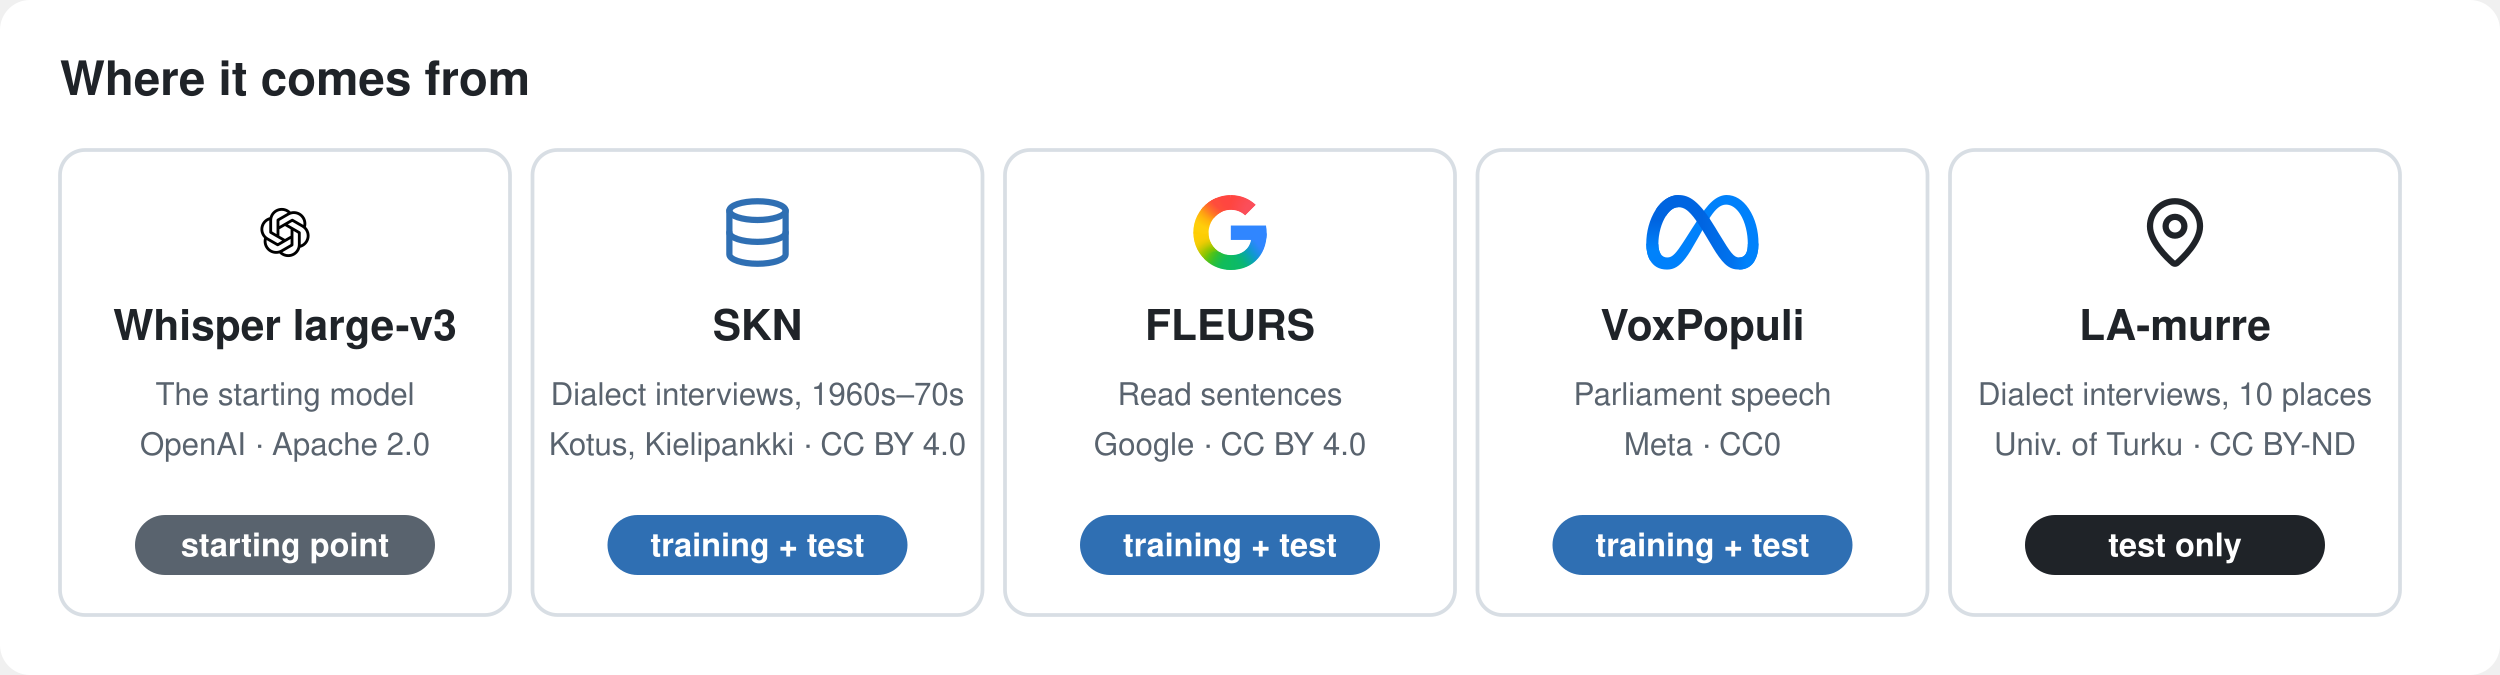
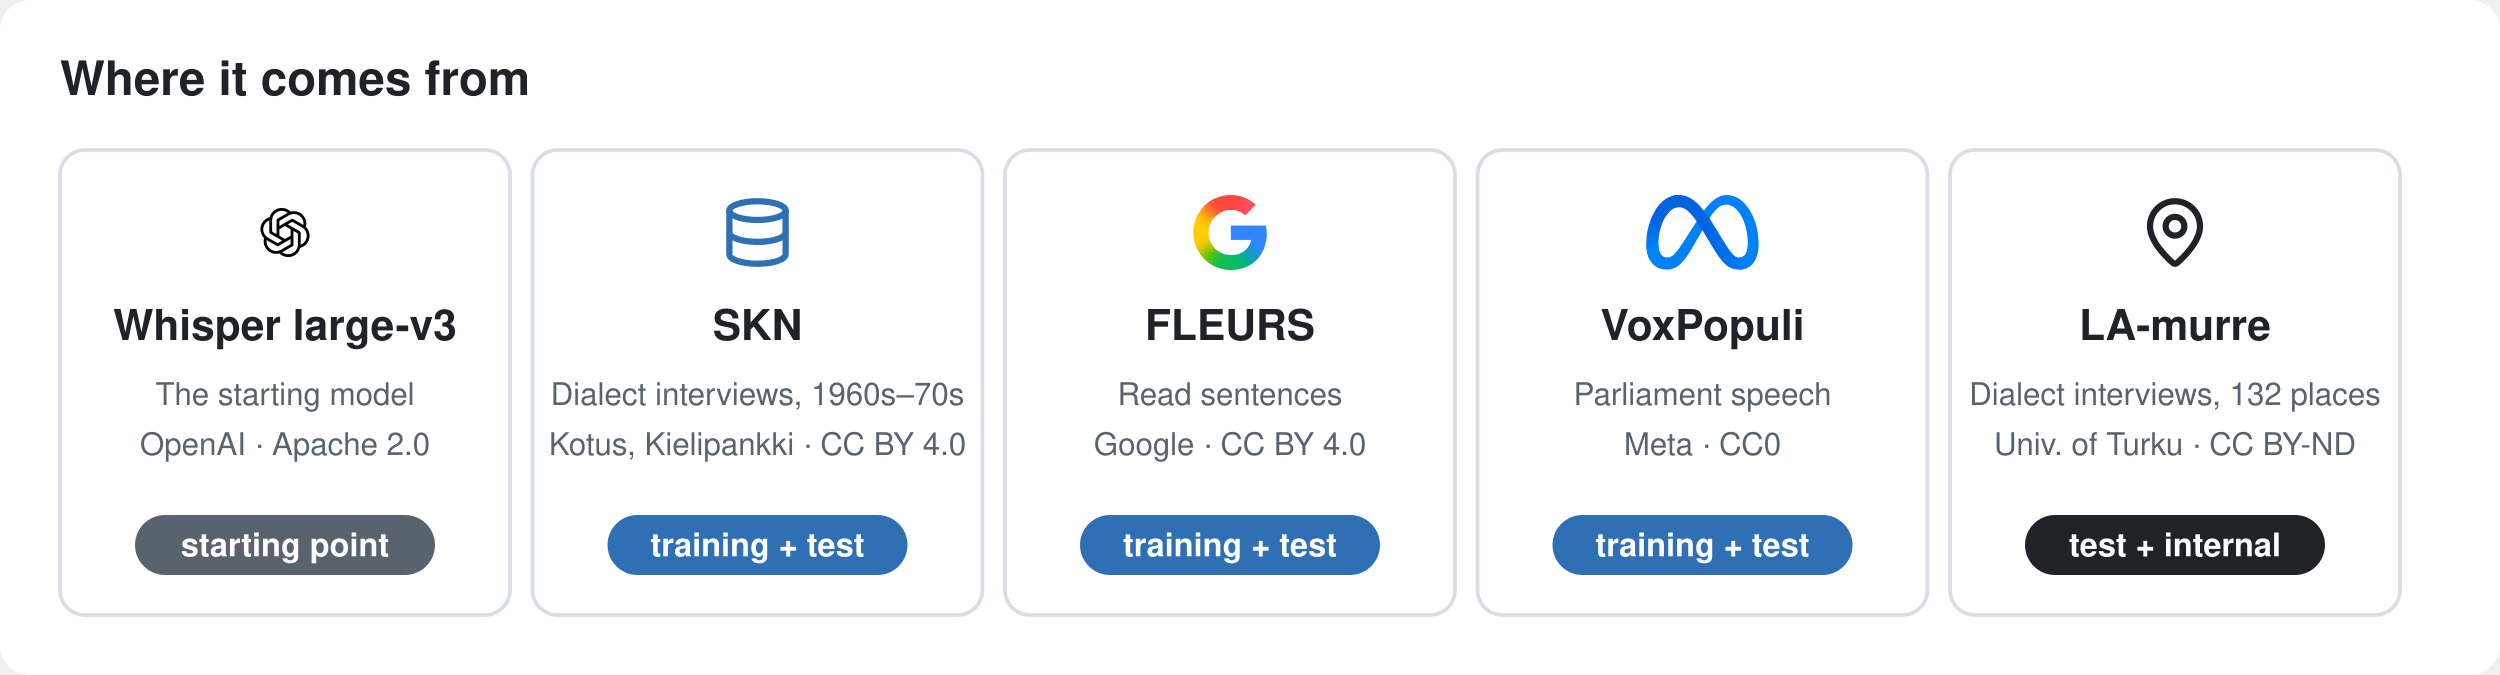
<svg xmlns="http://www.w3.org/2000/svg" xmlns:xlink="http://www.w3.org/1999/xlink" viewBox="0 0 1000 270" width="1000" height="270" font-family="system-ui, -apple-system, Segoe UI, Helvetica, Arial, sans-serif" role="img" aria-label="Sources: Whisper large-v3 by OpenAI, SKN, FLEURS by Google, VoxPopuli by Meta, LA-murre">
  <rect width="1000" height="270" rx="12" fill="#ffffff" />
  <text x="24.0" y="38.0" font-size="19" font-weight="700" fill="#1f2328" text-anchor="start">Where it comes from</text>
  <rect x="24" y="60" width="180" height="186" rx="10" fill="#ffffff" stroke="#d8dee4" stroke-width="1.5" />
  <svg x="99.0" y="78.0" width="30.0" height="30.0" viewBox="0 0 611 611">
    <path fill-rule="evenodd" clip-rule="evenodd" d="M252.794 108.802C289.191 99.048 326.265 110.305 351.148 135.135C385.113 126.072 422.85 134.862 449.492 161.505C476.136 188.149 484.925 225.888 475.862 259.85V259.854C500.696 284.735 511.95 321.81 502.198 358.207C492.447 394.602 464.161 421.084 430.215 430.217C421.083 464.162 394.603 492.448 358.206 502.199C321.812 511.951 284.734 500.693 259.852 475.864C225.887 484.927 188.15 476.137 161.507 449.495C134.864 422.851 126.073 385.111 135.136 351.149C110.304 326.266 99.05 289.192 108.801 252.795C118.552 216.4 146.84 189.918 180.784 180.785C189.917 146.841 216.396 118.553 252.794 108.802ZM374.292 407.145C374.292 411.271 372.092 415.086 368.517 417.148L283.723 466.102C302.487 480.585 327.555 486.459 352.217 479.852C386.997 470.532 410.068 439.312 410.555 405.006V317.717C410.555 315.08 409.125 312.621 406.843 311.303L374.292 292.509V407.145ZM251.868 415.897C248.296 417.959 243.893 417.959 240.317 415.897L155.526 366.942C152.366 390.436 159.811 415.08 177.866 433.136H177.863C203.325 458.594 241.896 462.962 271.85 446.232L347.449 402.586C349.735 401.268 351.148 398.8 351.148 396.163V358.579L251.868 415.897ZM368.602 220.628C366.319 219.309 363.474 219.318 361.191 220.637L328.641 239.431L427.921 296.749C431.496 298.811 433.697 302.627 433.697 306.752V404.661C455.622 395.654 473.244 376.881 479.851 352.218C489.169 317.442 473.668 281.85 444.201 264.274L368.602 220.628ZM177.303 206.34C155.377 215.348 137.756 234.122 131.148 258.783C121.832 293.561 137.331 329.153 166.799 346.727L242.398 390.373C244.68 391.692 247.525 391.684 249.807 390.366L282.357 371.572L183.078 314.253C179.504 312.189 177.303 308.375 177.303 304.251V206.34ZM259.849 279.145V331.858L305.5 358.213L351.15 331.858V279.145L305.5 252.789L259.849 279.145ZM327.276 144.9C308.512 130.418 283.445 124.543 258.782 131.15C224.002 140.471 200.931 171.691 200.445 205.995V293.286C200.445 295.923 201.875 298.381 204.158 299.7L236.707 318.493V203.856C236.707 199.731 238.909 195.916 242.483 193.853L327.276 144.9ZM433.137 177.867C407.675 152.407 369.103 148.038 339.149 164.769L263.55 208.415C261.265 209.734 259.852 212.202 259.852 214.838V252.423L359.132 195.105C362.703 193.041 367.108 193.041 370.682 195.105L455.473 244.06C458.635 220.567 451.189 195.922 433.135 177.867H433.137Z" fill="black" />
  </svg>
  <text x="114.0" y="136.0" font-size="17" font-weight="700" fill="#1f2328" text-anchor="middle">Whisper large-v3</text>
  <text x="114.0" y="162.0" font-size="12.5" font-weight="400" fill="#59636e" text-anchor="middle">The starting model</text>
  <text x="114.0" y="182.0" font-size="12.5" font-weight="400" fill="#59636e" text-anchor="middle">OpenAI · Apache 2.0</text>
  <rect x="54" y="206" width="120" height="24" rx="12" fill="#59636e" />
  <text x="114.0" y="222.5" font-size="13" font-weight="700" fill="#ffffff" text-anchor="middle">starting point</text>
  <rect x="213" y="60" width="180" height="186" rx="10" fill="#ffffff" stroke="#d8dee4" stroke-width="1.5" />
  <g transform="translate(288.0 78.0) scale(1.250)" fill="none" stroke="#2f6fb3" stroke-width="2" stroke-linecap="round" stroke-linejoin="round">
    <ellipse cx="12" cy="5" rx="9" ry="3" />
    <path d="M3 5v14a9 3 0 0 0 18 0V5" />
    <path d="M3 12a9 3 0 0 0 18 0" />
  </g>
  <text x="303.0" y="136.0" font-size="17" font-weight="700" fill="#1f2328" text-anchor="middle">SKN</text>
  <text x="303.0" y="162.0" font-size="12.5" font-weight="400" fill="#59636e" text-anchor="middle">Dialect interviews, 1960s–70s</text>
  <text x="303.0" y="182.0" font-size="12.5" font-weight="400" fill="#59636e" text-anchor="middle">Kotus, Kielipankki · CC BY 4.0</text>
  <rect x="243" y="206" width="120" height="24" rx="12" fill="#2f6fb3" />
  <text x="303.0" y="222.5" font-size="13" font-weight="700" fill="#ffffff" text-anchor="middle">training + test</text>
  <rect x="402" y="60" width="180" height="186" rx="10" fill="#ffffff" stroke="#d8dee4" stroke-width="1.5" />
  <svg x="477.3" y="78.0" width="29.4" height="30.0" viewBox="0 0 268.152 273.883">
    <defs>
      <linearGradient id="googled2-a">
        <stop offset="0" stop-color="#0fbc5c" />
        <stop offset="1" stop-color="#0cba65" />
      </linearGradient>
      <linearGradient id="googled2-g">
        <stop offset=".231" stop-color="#0fbc5f" />
        <stop offset=".312" stop-color="#0fbc5f" />
        <stop offset=".366" stop-color="#0fbc5e" />
        <stop offset=".458" stop-color="#0fbc5d" />
        <stop offset=".54" stop-color="#12bc58" />
        <stop offset=".699" stop-color="#28bf3c" />
        <stop offset=".771" stop-color="#38c02b" />
        <stop offset=".861" stop-color="#52c218" />
        <stop offset=".915" stop-color="#67c30f" />
        <stop offset="1" stop-color="#86c504" />
      </linearGradient>
      <linearGradient id="googled2-h">
        <stop offset=".142" stop-color="#1abd4d" />
        <stop offset=".248" stop-color="#6ec30d" />
        <stop offset=".312" stop-color="#8ac502" />
        <stop offset=".366" stop-color="#a2c600" />
        <stop offset=".446" stop-color="#c8c903" />
        <stop offset=".54" stop-color="#ebcb03" />
        <stop offset=".616" stop-color="#f7cd07" />
        <stop offset=".699" stop-color="#fdcd04" />
        <stop offset=".771" stop-color="#fdce05" />
        <stop offset=".861" stop-color="#ffce0a" />
      </linearGradient>
      <linearGradient id="googled2-f">
        <stop offset=".316" stop-color="#ff4c3c" />
        <stop offset=".604" stop-color="#ff692c" />
        <stop offset=".727" stop-color="#ff7825" />
        <stop offset=".885" stop-color="#ff8d1b" />
        <stop offset="1" stop-color="#ff9f13" />
      </linearGradient>
      <linearGradient id="googled2-b">
        <stop offset=".231" stop-color="#ff4541" />
        <stop offset=".312" stop-color="#ff4540" />
        <stop offset=".458" stop-color="#ff4640" />
        <stop offset=".54" stop-color="#ff473f" />
        <stop offset=".699" stop-color="#ff5138" />
        <stop offset=".771" stop-color="#ff5b33" />
        <stop offset=".861" stop-color="#ff6c29" />
        <stop offset="1" stop-color="#ff8c18" />
      </linearGradient>
      <linearGradient id="googled2-d">
        <stop offset=".408" stop-color="#fb4e5a" />
        <stop offset="1" stop-color="#ff4540" />
      </linearGradient>
      <linearGradient id="googled2-c">
        <stop offset=".132" stop-color="#0cba65" />
        <stop offset=".21" stop-color="#0bb86d" />
        <stop offset=".297" stop-color="#09b479" />
        <stop offset=".396" stop-color="#08ad93" />
        <stop offset=".477" stop-color="#0aa6a9" />
        <stop offset=".568" stop-color="#0d9cc6" />
        <stop offset=".667" stop-color="#1893dd" />
        <stop offset=".769" stop-color="#258bf1" />
        <stop offset=".859" stop-color="#3086ff" />
      </linearGradient>
      <linearGradient id="googled2-e">
        <stop offset=".366" stop-color="#ff4e3a" />
        <stop offset=".458" stop-color="#ff8a1b" />
        <stop offset=".54" stop-color="#ffa312" />
        <stop offset=".616" stop-color="#ffb60c" />
        <stop offset=".771" stop-color="#ffcd0a" />
        <stop offset=".861" stop-color="#fecf0a" />
        <stop offset=".915" stop-color="#fecf08" />
        <stop offset="1" stop-color="#fdcd01" />
      </linearGradient>
      <linearGradient xlink:href="#googled2-a" id="googled2-s" x1="219.7" x2="254.467" y1="329.535" y2="329.535" gradientUnits="userSpaceOnUse" />
      <radialGradient xlink:href="#googled2-b" id="googled2-m" cx="109.627" cy="135.862" r="71.46" fx="109.627" fy="135.862" gradientTransform="matrix(-1.93688 1.043 1.45573 2.55542 290.525 -400.634)" gradientUnits="userSpaceOnUse" />
      <radialGradient xlink:href="#googled2-c" id="googled2-n" cx="45.259" cy="279.274" r="71.46" fx="45.259" fy="279.274" gradientTransform="matrix(-3.5126 -4.45809 -1.69255 1.26062 870.8 191.554)" gradientUnits="userSpaceOnUse" />
      <radialGradient xlink:href="#googled2-d" id="googled2-l" cx="304.017" cy="118.009" r="47.854" fx="304.017" fy="118.009" gradientTransform="matrix(2.06435 0 0 2.59204 -297.679 -151.747)" gradientUnits="userSpaceOnUse" />
      <radialGradient xlink:href="#googled2-e" id="googled2-o" cx="181.001" cy="177.201" r="71.46" fx="181.001" fy="177.201" gradientTransform="matrix(-.24858 2.08314 2.96249 .33417 -255.146 -331.164)" gradientUnits="userSpaceOnUse" />
      <radialGradient xlink:href="#googled2-f" id="googled2-p" cx="207.673" cy="108.097" r="41.102" fx="207.673" fy="108.097" gradientTransform="matrix(-1.2492 1.34326 -3.89684 -3.4257 880.501 194.905)" gradientUnits="userSpaceOnUse" />
      <radialGradient xlink:href="#googled2-g" id="googled2-r" cx="109.627" cy="135.862" r="71.46" fx="109.627" fy="135.862" gradientTransform="matrix(-1.93688 -1.043 1.45573 -2.55542 290.525 838.683)" gradientUnits="userSpaceOnUse" />
      <radialGradient xlink:href="#googled2-h" id="googled2-j" cx="154.87" cy="145.969" r="71.46" fx="154.87" fy="145.969" gradientTransform="matrix(-.0814 -1.93722 2.92674 -.11625 -215.135 632.86)" gradientUnits="userSpaceOnUse" />
      <filter id="googled2-q" width="1.097" height="1.116" x="-.048" y="-.058" color-interpolation-filters="sRGB">
        <feGaussianBlur stdDeviation="1.701" />
      </filter>
      <filter id="googled2-k" width="1.033" height="1.02" x="-.017" y="-.01" color-interpolation-filters="sRGB">
        <feGaussianBlur stdDeviation=".242" />
      </filter>
      <clipPath id="googled2-i" clipPathUnits="userSpaceOnUse">
        <path d="M371.378 193.24H237.083v53.438h77.167c-1.241 7.563-4.026 15.003-8.105 21.786-4.674 7.773-10.451 13.69-16.373 18.196-17.74 13.498-38.42 16.258-52.783 16.258-36.283 0-67.283-23.286-79.285-54.928-.484-1.149-.805-2.335-1.197-3.507a81.115 81.115 0 0 1-4.101-25.448c0-9.226 1.569-18.057 4.43-26.398 11.285-32.897 42.985-57.467 80.179-57.467 7.481 0 14.685.884 21.517 2.648a77.668 77.668 0 0 1 33.425 18.25l40.834-39.712c-24.839-22.616-57.219-36.32-95.844-36.32-30.878 0-59.386 9.553-82.748 25.7-18.945 13.093-34.483 30.625-44.97 50.985-9.753 18.879-15.094 39.8-15.094 62.294 0 22.495 5.35 43.633 15.103 62.337v.126c10.302 19.857 25.368 36.954 43.678 49.988 15.997 11.386 44.68 26.551 84.031 26.551 22.63 0 42.687-4.051 60.375-11.644 12.76-5.478 24.065-12.622 34.301-21.804 13.525-12.132 24.117-27.139 31.347-44.404 7.23-17.265 11.097-36.79 11.097-57.957 0-9.858-.998-19.87-2.689-28.968Z" />
      </clipPath>
    </defs>
    <g clip-path="url(#googled2-i)" transform="matrix(.95792 0 0 .98525 -90.174 -78.856)">
      <path fill="url(#googled2-j)" d="M92.076 219.958c.148 22.14 6.501 44.983 16.117 63.424v.127c6.949 13.392 16.445 23.97 27.26 34.452l65.327-23.67c-12.36-6.235-14.246-10.055-23.105-17.026-9.054-9.066-15.802-19.473-20.004-31.677h-.17l.17-.127c-2.765-8.058-3.037-16.613-3.14-25.503Z" filter="url(#googled2-k)" />
      <path fill="url(#googled2-l)" d="M237.083 79.025c-6.456 22.526-3.988 44.421 0 57.161 7.457.006 14.64.888 21.45 2.647a77.662 77.662 0 0 1 33.424 18.25l41.88-40.726c-24.81-22.59-54.667-37.297-96.754-37.332Z" filter="url(#googled2-k)" />
      <path fill="url(#googled2-m)" d="M236.943 78.847c-31.67 0-60.91 9.798-84.871 26.359a145.533 145.533 0 0 0-24.332 21.15c-1.904 17.744 14.257 39.551 46.262 39.37 15.528-17.936 38.495-29.542 64.056-29.542l.07.002-1.044-57.335c-.048 0-.093-.004-.14-.004Z" filter="url(#googled2-k)" />
      <path fill="url(#googled2-n)" d="m341.475 226.379-28.268 19.285c-1.24 7.562-4.028 15.002-8.107 21.786-4.674 7.772-10.45 13.69-16.373 18.196-17.702 13.47-38.328 16.244-52.687 16.255-14.842 25.102-17.444 37.675 1.043 57.934 22.877-.016 43.157-4.117 61.046-11.796 12.931-5.551 24.388-12.792 34.761-22.097 13.706-12.295 24.442-27.503 31.769-45 7.327-17.497 11.245-37.282 11.245-58.734Z" filter="url(#googled2-k)" />
      <path fill="#3086ff" d="M234.996 191.21v57.498h136.006c1.196-7.874 5.152-18.064 5.152-26.5 0-9.858-.996-21.899-2.687-30.998Z" filter="url(#googled2-k)" />
      <path fill="url(#googled2-o)" d="M128.39 124.327c-8.394 9.119-15.564 19.326-21.249 30.364-9.753 18.879-15.094 41.83-15.094 64.324 0 .317.026.627.029.944 4.32 8.224 59.666 6.649 62.456 0-.004-.31-.039-.613-.039-.924 0-9.226 1.57-16.026 4.43-24.367 3.53-10.289 9.056-19.763 16.123-27.926 1.602-2.031 5.875-6.397 7.121-9.016.475-.997-.862-1.557-.937-1.908-.083-.393-1.876-.077-2.277-.37-1.275-.929-3.8-1.414-5.334-1.845-3.277-.921-8.708-2.953-11.725-5.06-9.536-6.658-24.417-14.612-33.505-24.216Z" filter="url(#googled2-k)" />
      <path fill="url(#googled2-p)" d="M162.099 155.857c22.112 13.301 28.471-6.714 43.173-12.977l-25.574-52.664a144.74 144.74 0 0 0-26.543 14.504c-12.316 8.512-23.192 18.9-32.176 30.72Z" filter="url(#googled2-q)" />
      <path fill="url(#googled2-r)" d="M171.099 290.222c-29.683 10.641-34.33 11.023-37.062 29.29a144.806 144.806 0 0 0 16.792 13.984c15.996 11.386 46.766 26.551 86.118 26.551.046 0 .09-.004.137-.004v-59.157l-.094.002c-14.736 0-26.512-3.843-38.585-10.527-2.977-1.648-8.378 2.777-11.123.799-3.786-2.729-12.9 2.35-16.183-.938Z" filter="url(#googled2-k)" />
      <path fill="url(#googled2-s)" d="M219.7 299.023v59.996c5.506.64 11.236 1.028 17.247 1.028 6.026 0 11.855-.307 17.52-.872v-59.748a105.119 105.119 0 0 1-17.477 1.461c-5.932 0-11.7-.686-17.29-1.865Z" filter="url(#googled2-k)" opacity=".5" />
    </g>
  </svg>
  <text x="492.0" y="136.0" font-size="17" font-weight="700" fill="#1f2328" text-anchor="middle">FLEURS</text>
  <text x="492.0" y="162.0" font-size="12.5" font-weight="400" fill="#59636e" text-anchor="middle">Read sentences</text>
  <text x="492.0" y="182.0" font-size="12.5" font-weight="400" fill="#59636e" text-anchor="middle">Google · CC BY 4.0</text>
  <rect x="432" y="206" width="120" height="24" rx="12" fill="#2f6fb3" />
  <text x="492.0" y="222.5" font-size="13" font-weight="700" fill="#ffffff" text-anchor="middle">training + test</text>
  <rect x="591" y="60" width="180" height="186" rx="10" fill="#ffffff" stroke="#d8dee4" stroke-width="1.5" />
  <svg x="658.5" y="78.0" width="44.9" height="30.0" viewBox="0 0 256 171">
    <defs>
      <linearGradient id="metad3-a" x1="13.878%" x2="89.144%" y1="55.934%" y2="58.694%">
        <stop offset="0%" stop-color="#0064E1" />
        <stop offset="40%" stop-color="#0064E1" />
        <stop offset="83%" stop-color="#0073EE" />
        <stop offset="100%" stop-color="#0082FB" />
      </linearGradient>
      <linearGradient id="metad3-b" x1="54.315%" x2="54.315%" y1="82.782%" y2="39.307%">
        <stop offset="0%" stop-color="#0082FB" />
        <stop offset="100%" stop-color="#0064E0" />
      </linearGradient>
    </defs>
    <path fill="#0081FB" d="M27.651 112.136c0 9.775 2.146 17.28 4.95 21.82 3.677 5.947 9.16 8.466 14.751 8.466 7.211 0 13.808-1.79 26.52-19.372 10.185-14.092 22.186-33.874 30.26-46.275l13.675-21.01c9.499-14.591 20.493-30.811 33.1-41.806C161.196 4.985 172.298 0 183.47 0c18.758 0 36.625 10.87 50.3 31.257C248.735 53.584 256 81.707 256 110.729c0 17.253-3.4 29.93-9.187 39.946-5.591 9.686-16.488 19.363-34.818 19.363v-27.616c15.695 0 19.612-14.422 19.612-30.927 0-23.52-5.484-49.623-17.564-68.273-8.574-13.23-19.684-21.313-31.907-21.313-13.22 0-23.859 9.97-35.815 27.75-6.356 9.445-12.882 20.956-20.208 33.944l-8.066 14.289c-16.203 28.728-20.307 35.271-28.408 46.07-14.2 18.91-26.324 26.076-42.287 26.076-18.935 0-30.91-8.2-38.325-20.556C2.973 139.413 0 126.202 0 111.148l27.651.988Z" />
    <path fill="url(#metad3-a)" d="M21.802 33.206C34.48 13.666 52.774 0 73.757 0 85.91 0 97.99 3.597 110.605 13.897c13.798 11.261 28.505 29.805 46.853 60.368l6.58 10.967c15.881 26.459 24.917 40.07 30.205 46.49 6.802 8.243 11.565 10.7 17.752 10.7 15.695 0 19.612-14.422 19.612-30.927l24.393-.766c0 17.253-3.4 29.93-9.187 39.946-5.591 9.686-16.488 19.363-34.818 19.363-11.395 0-21.49-2.475-32.654-13.007-8.582-8.083-18.615-22.443-26.334-35.352l-22.96-38.352C118.528 64.08 107.96 49.73 101.845 43.23c-6.578-6.988-15.036-15.428-28.532-15.428-10.923 0-20.2 7.666-27.963 19.39L21.802 33.206Z" />
    <path fill="url(#metad3-b)" d="M73.312 27.802c-10.923 0-20.2 7.666-27.963 19.39-10.976 16.568-17.698 41.245-17.698 64.944 0 9.775 2.146 17.28 4.95 21.82L9.027 149.482C2.973 139.413 0 126.202 0 111.148 0 83.772 7.514 55.24 21.802 33.206 34.48 13.666 52.774 0 73.757 0l-.445 27.802Z" />
  </svg>
  <text x="681.0" y="136.0" font-size="17" font-weight="700" fill="#1f2328" text-anchor="middle">VoxPopuli</text>
  <text x="681.0" y="162.0" font-size="12.5" font-weight="400" fill="#59636e" text-anchor="middle">Parliament speech</text>
  <text x="681.0" y="182.0" font-size="12.5" font-weight="400" fill="#59636e" text-anchor="middle">Meta · CC0</text>
  <rect x="621" y="206" width="120" height="24" rx="12" fill="#2f6fb3" />
  <text x="681.0" y="222.5" font-size="13" font-weight="700" fill="#ffffff" text-anchor="middle">training + test</text>
  <rect x="780" y="60" width="180" height="186" rx="10" fill="#ffffff" stroke="#d8dee4" stroke-width="1.5" />
  <g transform="translate(855.0 78.0) scale(1.250)" fill="none" stroke="#1f2328" stroke-width="2" stroke-linecap="round" stroke-linejoin="round">
    <path d="M20 10c0 4.993-5.539 10.193-7.399 11.799a1 1 0 0 1-1.202 0C9.539 20.193 4 14.993 4 10a8 8 0 0 1 16 0" />
    <circle cx="12" cy="10" r="3" />
  </g>
  <text x="870.0" y="136.0" font-size="17" font-weight="700" fill="#1f2328" text-anchor="middle">LA-murre</text>
-   <text x="870.0" y="162.0" font-size="12.5" font-weight="400" fill="#59636e" text-anchor="middle">Dialect interviews, 10 places</text>
+   <text x="870.0" y="162.0" font-size="12.5" font-weight="400" fill="#59636e" text-anchor="middle">Dialect interviews, 132 places</text>
  <text x="870.0" y="182.0" font-size="12.5" font-weight="400" fill="#59636e" text-anchor="middle">Univ. of Turku · CC BY-ND</text>
  <rect x="810" y="206" width="120" height="24" rx="12" fill="#1f2328" />
-   <text x="870.0" y="222.5" font-size="13" font-weight="700" fill="#ffffff" text-anchor="middle">test only</text>
+   <text x="870.0" y="222.5" font-size="13" font-weight="700" fill="#ffffff" text-anchor="middle">test + internal</text>
</svg>
